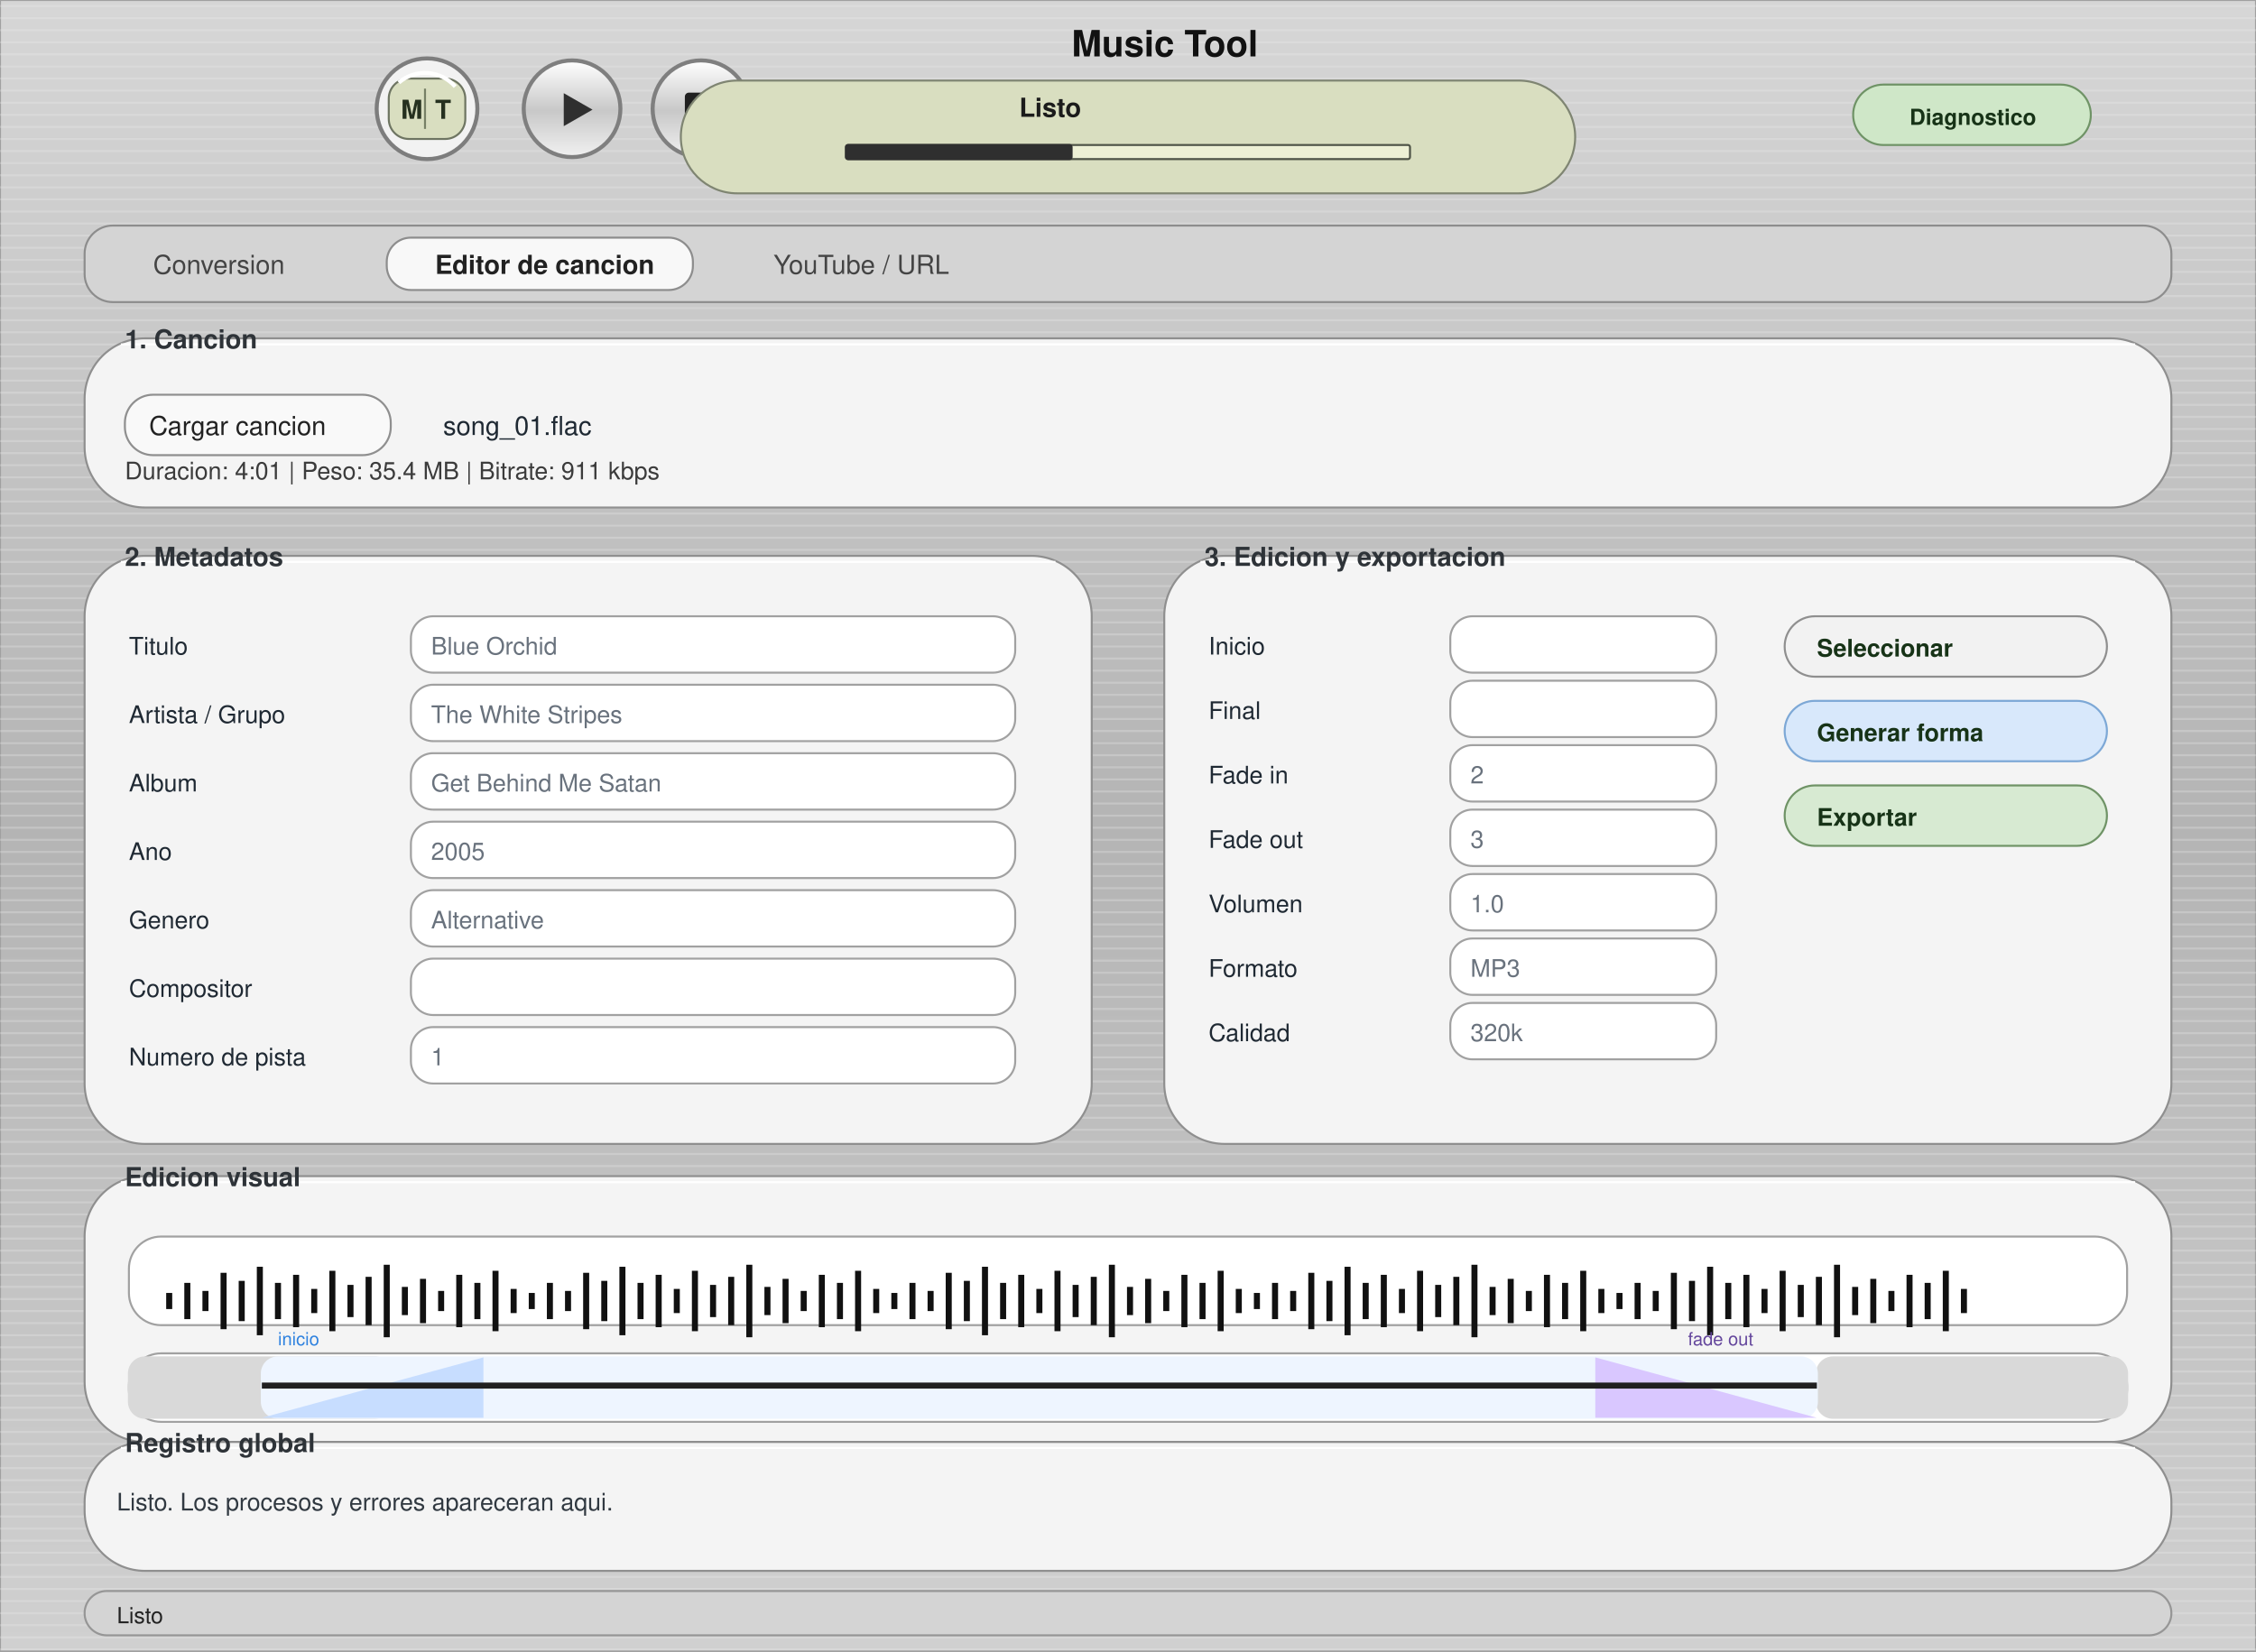
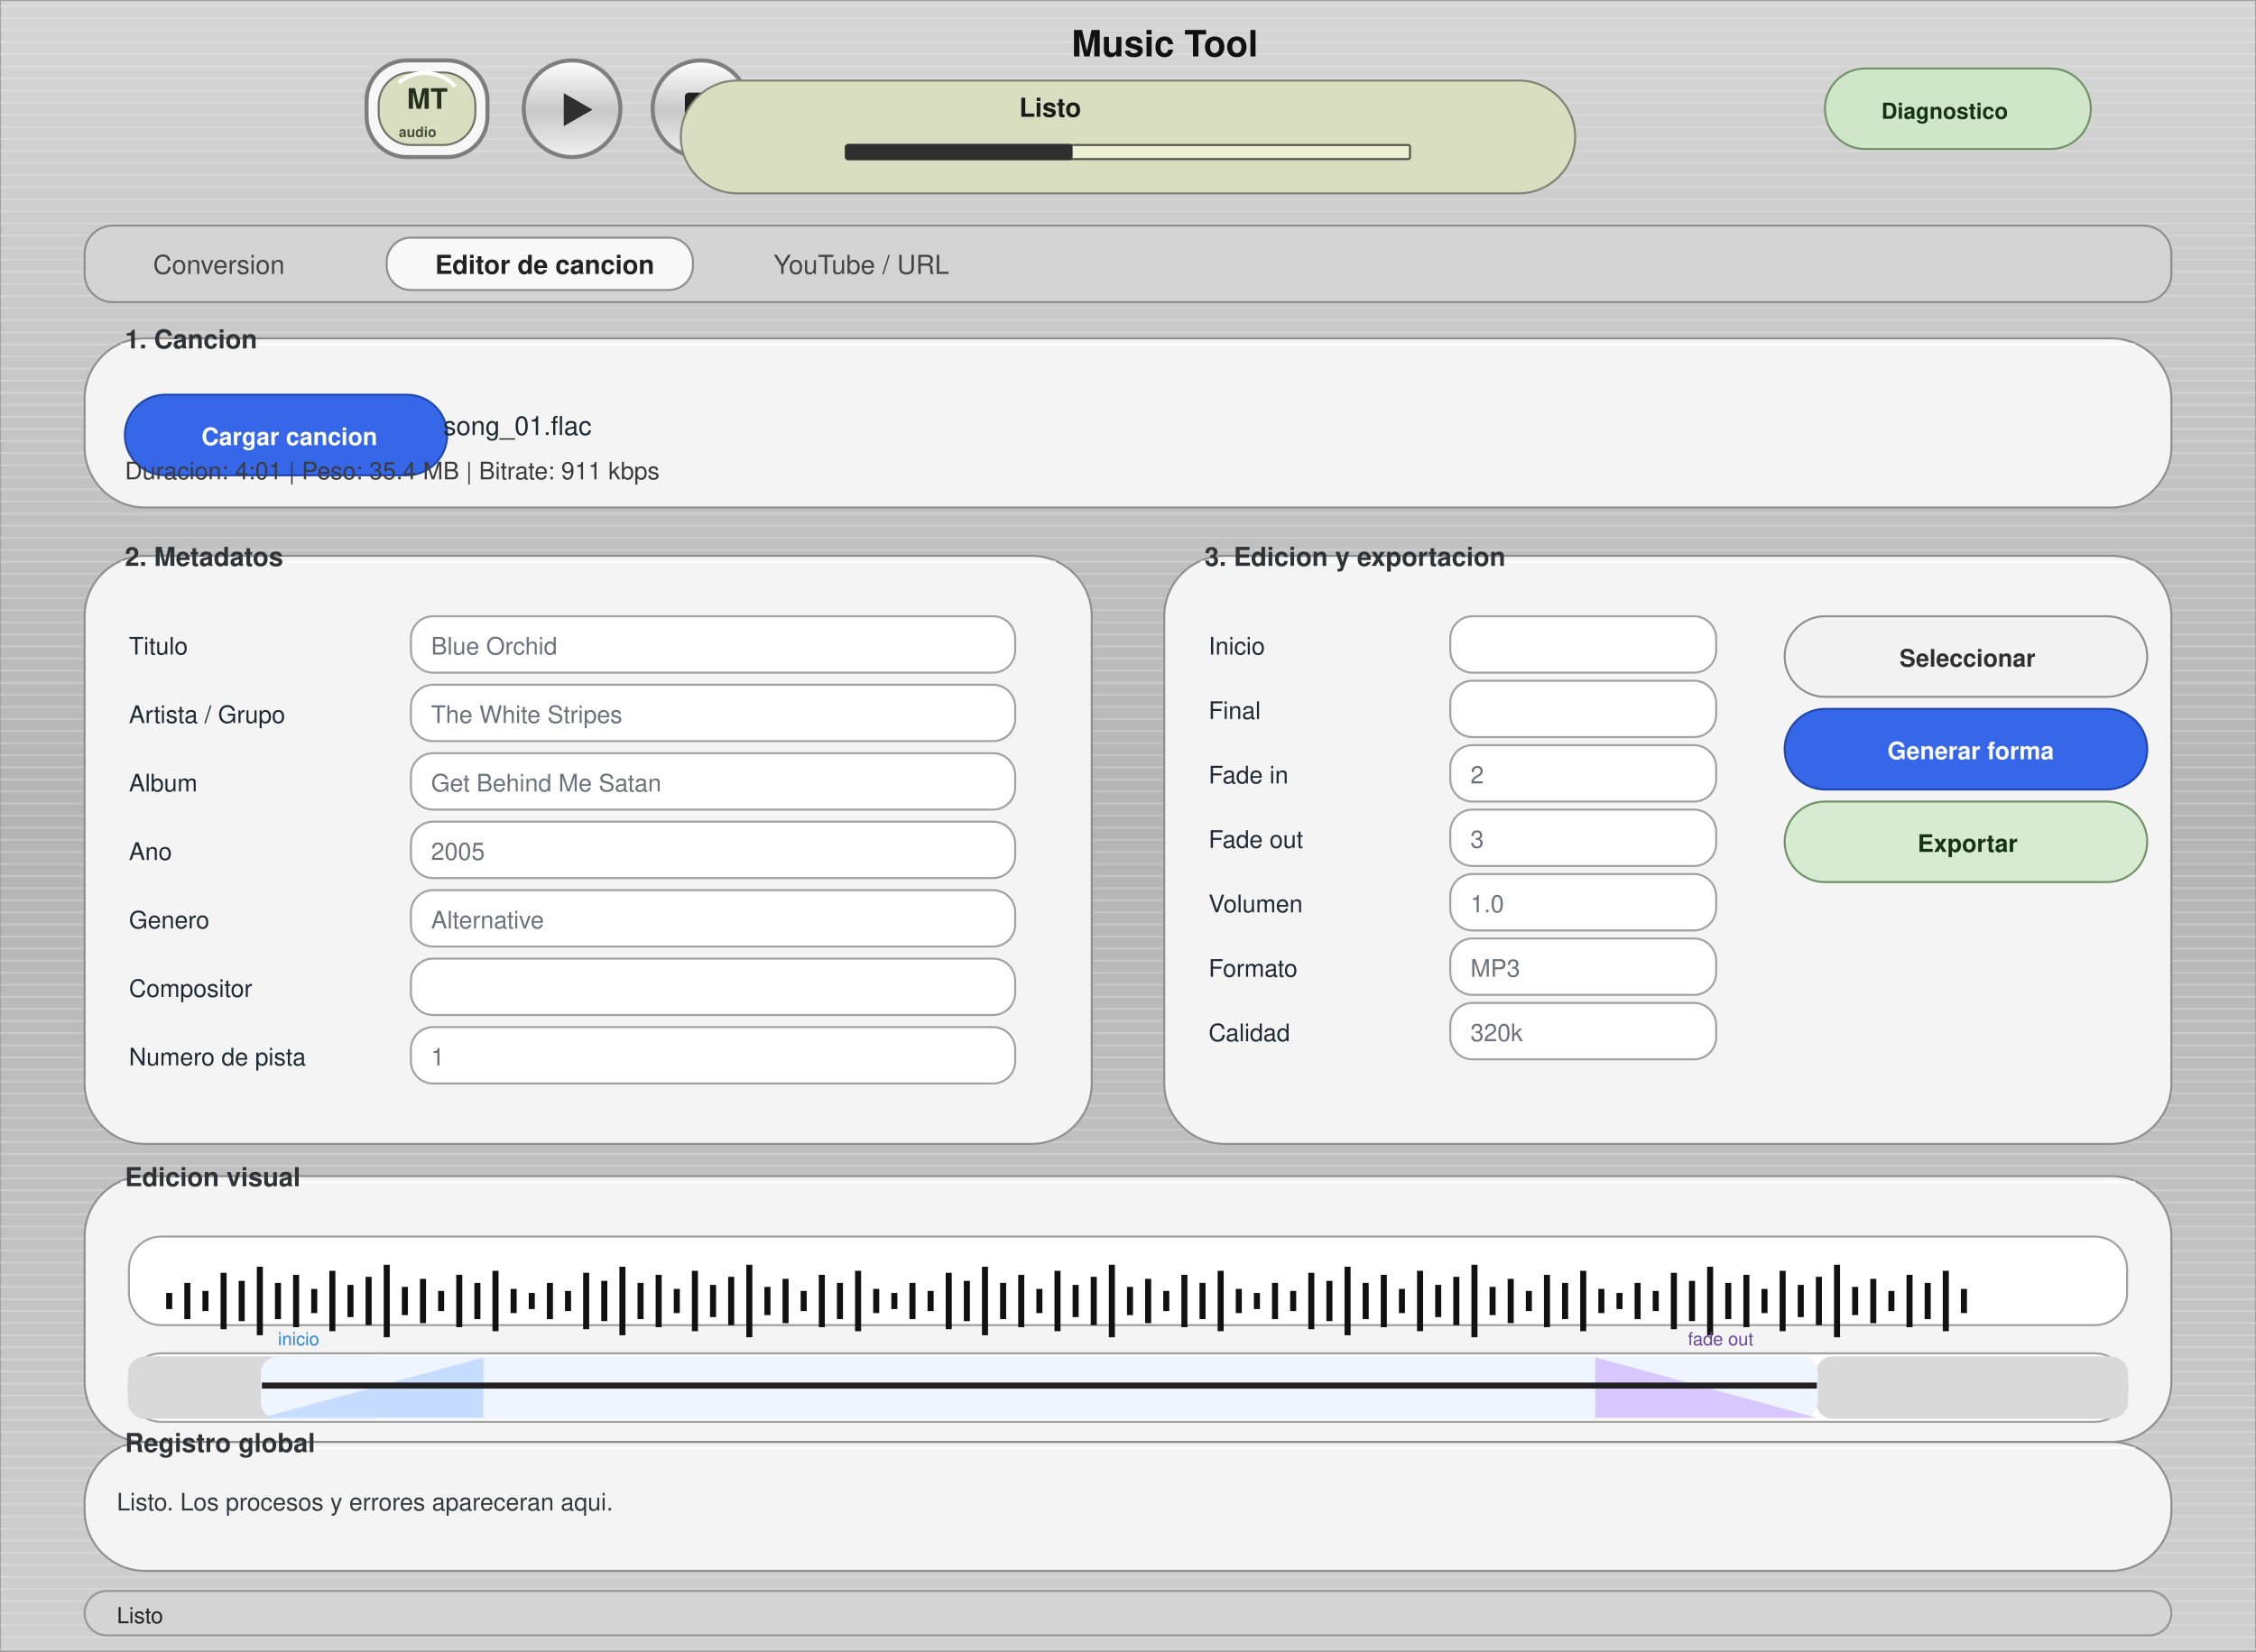
<svg xmlns="http://www.w3.org/2000/svg" width="1120" height="820" viewBox="0 0 1120 820">
  <defs>
    <linearGradient id="metal" x1="0" x2="0" y1="0" y2="1">
      <stop offset="0" stop-color="#d6d6d6" />
      <stop offset="0.5" stop-color="#b4b4b4" />
      <stop offset="1" stop-color="#d0d0d0" />
    </linearGradient>
    <linearGradient id="buttonChrome" x1="0" x2="0" y1="0" y2="1">
      <stop offset="0" stop-color="#ffffff" />
      <stop offset="0.52" stop-color="#c8c8c8" />
      <stop offset="1" stop-color="#f1f1f1" />
    </linearGradient>
    <linearGradient id="tableHeader" x1="0" x2="0" y1="0" y2="1">
      <stop offset="0" stop-color="#f9f9f9" />
      <stop offset="1" stop-color="#bdbdbd" />
    </linearGradient>
  </defs>
  <rect x="0" y="0" width="1120" height="820" rx="0" fill="url(#metal)" stroke="#a0a0a0" />
  <line x1="0" y1="3" x2="1120" y2="3" stroke="#eeeeee" opacity="0.28" />
  <line x1="0" y1="9" x2="1120" y2="9" stroke="#eeeeee" opacity="0.28" />
  <line x1="0" y1="15" x2="1120" y2="15" stroke="#eeeeee" opacity="0.28" />
  <line x1="0" y1="21" x2="1120" y2="21" stroke="#eeeeee" opacity="0.28" />
  <line x1="0" y1="27" x2="1120" y2="27" stroke="#eeeeee" opacity="0.28" />
  <line x1="0" y1="33" x2="1120" y2="33" stroke="#eeeeee" opacity="0.28" />
  <line x1="0" y1="39" x2="1120" y2="39" stroke="#eeeeee" opacity="0.28" />
  <line x1="0" y1="45" x2="1120" y2="45" stroke="#eeeeee" opacity="0.28" />
  <line x1="0" y1="51" x2="1120" y2="51" stroke="#eeeeee" opacity="0.28" />
  <line x1="0" y1="57" x2="1120" y2="57" stroke="#eeeeee" opacity="0.28" />
  <line x1="0" y1="63" x2="1120" y2="63" stroke="#eeeeee" opacity="0.28" />
  <line x1="0" y1="69" x2="1120" y2="69" stroke="#eeeeee" opacity="0.28" />
  <line x1="0" y1="75" x2="1120" y2="75" stroke="#eeeeee" opacity="0.28" />
  <line x1="0" y1="81" x2="1120" y2="81" stroke="#eeeeee" opacity="0.28" />
  <line x1="0" y1="87" x2="1120" y2="87" stroke="#eeeeee" opacity="0.28" />
  <line x1="0" y1="93" x2="1120" y2="93" stroke="#eeeeee" opacity="0.28" />
  <line x1="0" y1="99" x2="1120" y2="99" stroke="#eeeeee" opacity="0.28" />
  <line x1="0" y1="105" x2="1120" y2="105" stroke="#eeeeee" opacity="0.28" />
  <line x1="0" y1="111" x2="1120" y2="111" stroke="#eeeeee" opacity="0.28" />
  <line x1="0" y1="117" x2="1120" y2="117" stroke="#eeeeee" opacity="0.28" />
  <line x1="0" y1="123" x2="1120" y2="123" stroke="#eeeeee" opacity="0.28" />
  <line x1="0" y1="129" x2="1120" y2="129" stroke="#eeeeee" opacity="0.28" />
  <line x1="0" y1="135" x2="1120" y2="135" stroke="#eeeeee" opacity="0.28" />
  <line x1="0" y1="141" x2="1120" y2="141" stroke="#eeeeee" opacity="0.28" />
  <line x1="0" y1="147" x2="1120" y2="147" stroke="#eeeeee" opacity="0.28" />
  <line x1="0" y1="153" x2="1120" y2="153" stroke="#eeeeee" opacity="0.28" />
  <line x1="0" y1="159" x2="1120" y2="159" stroke="#eeeeee" opacity="0.28" />
  <line x1="0" y1="165" x2="1120" y2="165" stroke="#eeeeee" opacity="0.28" />
  <line x1="0" y1="171" x2="1120" y2="171" stroke="#eeeeee" opacity="0.28" />
  <line x1="0" y1="177" x2="1120" y2="177" stroke="#eeeeee" opacity="0.28" />
  <line x1="0" y1="183" x2="1120" y2="183" stroke="#eeeeee" opacity="0.28" />
  <line x1="0" y1="189" x2="1120" y2="189" stroke="#eeeeee" opacity="0.28" />
  <line x1="0" y1="195" x2="1120" y2="195" stroke="#eeeeee" opacity="0.28" />
  <line x1="0" y1="201" x2="1120" y2="201" stroke="#eeeeee" opacity="0.28" />
  <line x1="0" y1="207" x2="1120" y2="207" stroke="#eeeeee" opacity="0.28" />
  <line x1="0" y1="213" x2="1120" y2="213" stroke="#eeeeee" opacity="0.28" />
  <line x1="0" y1="219" x2="1120" y2="219" stroke="#eeeeee" opacity="0.28" />
  <line x1="0" y1="225" x2="1120" y2="225" stroke="#eeeeee" opacity="0.28" />
  <line x1="0" y1="231" x2="1120" y2="231" stroke="#eeeeee" opacity="0.28" />
  <line x1="0" y1="237" x2="1120" y2="237" stroke="#eeeeee" opacity="0.28" />
  <line x1="0" y1="243" x2="1120" y2="243" stroke="#eeeeee" opacity="0.28" />
  <line x1="0" y1="249" x2="1120" y2="249" stroke="#eeeeee" opacity="0.28" />
  <line x1="0" y1="255" x2="1120" y2="255" stroke="#eeeeee" opacity="0.28" />
  <line x1="0" y1="261" x2="1120" y2="261" stroke="#eeeeee" opacity="0.28" />
  <line x1="0" y1="267" x2="1120" y2="267" stroke="#eeeeee" opacity="0.28" />
  <line x1="0" y1="273" x2="1120" y2="273" stroke="#eeeeee" opacity="0.28" />
  <line x1="0" y1="279" x2="1120" y2="279" stroke="#eeeeee" opacity="0.28" />
  <line x1="0" y1="285" x2="1120" y2="285" stroke="#eeeeee" opacity="0.28" />
  <line x1="0" y1="291" x2="1120" y2="291" stroke="#eeeeee" opacity="0.28" />
  <line x1="0" y1="297" x2="1120" y2="297" stroke="#eeeeee" opacity="0.28" />
  <line x1="0" y1="303" x2="1120" y2="303" stroke="#eeeeee" opacity="0.28" />
  <line x1="0" y1="309" x2="1120" y2="309" stroke="#eeeeee" opacity="0.28" />
  <line x1="0" y1="315" x2="1120" y2="315" stroke="#eeeeee" opacity="0.28" />
  <line x1="0" y1="321" x2="1120" y2="321" stroke="#eeeeee" opacity="0.28" />
  <line x1="0" y1="327" x2="1120" y2="327" stroke="#eeeeee" opacity="0.28" />
  <line x1="0" y1="333" x2="1120" y2="333" stroke="#eeeeee" opacity="0.28" />
  <line x1="0" y1="339" x2="1120" y2="339" stroke="#eeeeee" opacity="0.28" />
  <line x1="0" y1="345" x2="1120" y2="345" stroke="#eeeeee" opacity="0.28" />
  <line x1="0" y1="351" x2="1120" y2="351" stroke="#eeeeee" opacity="0.28" />
  <line x1="0" y1="357" x2="1120" y2="357" stroke="#eeeeee" opacity="0.28" />
  <line x1="0" y1="363" x2="1120" y2="363" stroke="#eeeeee" opacity="0.28" />
  <line x1="0" y1="369" x2="1120" y2="369" stroke="#eeeeee" opacity="0.28" />
  <line x1="0" y1="375" x2="1120" y2="375" stroke="#eeeeee" opacity="0.28" />
  <line x1="0" y1="381" x2="1120" y2="381" stroke="#eeeeee" opacity="0.28" />
  <line x1="0" y1="387" x2="1120" y2="387" stroke="#eeeeee" opacity="0.28" />
  <line x1="0" y1="393" x2="1120" y2="393" stroke="#eeeeee" opacity="0.28" />
  <line x1="0" y1="399" x2="1120" y2="399" stroke="#eeeeee" opacity="0.28" />
  <line x1="0" y1="405" x2="1120" y2="405" stroke="#eeeeee" opacity="0.28" />
  <line x1="0" y1="411" x2="1120" y2="411" stroke="#eeeeee" opacity="0.28" />
  <line x1="0" y1="417" x2="1120" y2="417" stroke="#eeeeee" opacity="0.28" />
  <line x1="0" y1="423" x2="1120" y2="423" stroke="#eeeeee" opacity="0.28" />
  <line x1="0" y1="429" x2="1120" y2="429" stroke="#eeeeee" opacity="0.28" />
  <line x1="0" y1="435" x2="1120" y2="435" stroke="#eeeeee" opacity="0.28" />
  <line x1="0" y1="441" x2="1120" y2="441" stroke="#eeeeee" opacity="0.28" />
  <line x1="0" y1="447" x2="1120" y2="447" stroke="#eeeeee" opacity="0.28" />
  <line x1="0" y1="453" x2="1120" y2="453" stroke="#eeeeee" opacity="0.28" />
  <line x1="0" y1="459" x2="1120" y2="459" stroke="#eeeeee" opacity="0.28" />
  <line x1="0" y1="465" x2="1120" y2="465" stroke="#eeeeee" opacity="0.28" />
  <line x1="0" y1="471" x2="1120" y2="471" stroke="#eeeeee" opacity="0.28" />
  <line x1="0" y1="477" x2="1120" y2="477" stroke="#eeeeee" opacity="0.28" />
  <line x1="0" y1="483" x2="1120" y2="483" stroke="#eeeeee" opacity="0.28" />
  <line x1="0" y1="489" x2="1120" y2="489" stroke="#eeeeee" opacity="0.28" />
  <line x1="0" y1="495" x2="1120" y2="495" stroke="#eeeeee" opacity="0.28" />
  <line x1="0" y1="501" x2="1120" y2="501" stroke="#eeeeee" opacity="0.28" />
  <line x1="0" y1="507" x2="1120" y2="507" stroke="#eeeeee" opacity="0.28" />
  <line x1="0" y1="513" x2="1120" y2="513" stroke="#eeeeee" opacity="0.28" />
  <line x1="0" y1="519" x2="1120" y2="519" stroke="#eeeeee" opacity="0.28" />
  <line x1="0" y1="525" x2="1120" y2="525" stroke="#eeeeee" opacity="0.28" />
  <line x1="0" y1="531" x2="1120" y2="531" stroke="#eeeeee" opacity="0.28" />
  <line x1="0" y1="537" x2="1120" y2="537" stroke="#eeeeee" opacity="0.28" />
  <line x1="0" y1="543" x2="1120" y2="543" stroke="#eeeeee" opacity="0.28" />
  <line x1="0" y1="549" x2="1120" y2="549" stroke="#eeeeee" opacity="0.28" />
  <line x1="0" y1="555" x2="1120" y2="555" stroke="#eeeeee" opacity="0.28" />
  <line x1="0" y1="561" x2="1120" y2="561" stroke="#eeeeee" opacity="0.28" />
  <line x1="0" y1="567" x2="1120" y2="567" stroke="#eeeeee" opacity="0.28" />
  <line x1="0" y1="573" x2="1120" y2="573" stroke="#eeeeee" opacity="0.28" />
  <line x1="0" y1="579" x2="1120" y2="579" stroke="#eeeeee" opacity="0.28" />
  <line x1="0" y1="585" x2="1120" y2="585" stroke="#eeeeee" opacity="0.28" />
  <line x1="0" y1="591" x2="1120" y2="591" stroke="#eeeeee" opacity="0.28" />
  <line x1="0" y1="597" x2="1120" y2="597" stroke="#eeeeee" opacity="0.28" />
  <line x1="0" y1="603" x2="1120" y2="603" stroke="#eeeeee" opacity="0.28" />
  <line x1="0" y1="609" x2="1120" y2="609" stroke="#eeeeee" opacity="0.28" />
  <line x1="0" y1="615" x2="1120" y2="615" stroke="#eeeeee" opacity="0.28" />
  <line x1="0" y1="621" x2="1120" y2="621" stroke="#eeeeee" opacity="0.28" />
  <line x1="0" y1="627" x2="1120" y2="627" stroke="#eeeeee" opacity="0.28" />
  <line x1="0" y1="633" x2="1120" y2="633" stroke="#eeeeee" opacity="0.28" />
  <line x1="0" y1="639" x2="1120" y2="639" stroke="#eeeeee" opacity="0.28" />
  <line x1="0" y1="645" x2="1120" y2="645" stroke="#eeeeee" opacity="0.28" />
  <line x1="0" y1="651" x2="1120" y2="651" stroke="#eeeeee" opacity="0.28" />
  <line x1="0" y1="657" x2="1120" y2="657" stroke="#eeeeee" opacity="0.28" />
  <line x1="0" y1="663" x2="1120" y2="663" stroke="#eeeeee" opacity="0.28" />
  <line x1="0" y1="669" x2="1120" y2="669" stroke="#eeeeee" opacity="0.28" />
  <line x1="0" y1="675" x2="1120" y2="675" stroke="#eeeeee" opacity="0.28" />
  <line x1="0" y1="681" x2="1120" y2="681" stroke="#eeeeee" opacity="0.28" />
  <line x1="0" y1="687" x2="1120" y2="687" stroke="#eeeeee" opacity="0.28" />
  <line x1="0" y1="693" x2="1120" y2="693" stroke="#eeeeee" opacity="0.28" />
  <line x1="0" y1="699" x2="1120" y2="699" stroke="#eeeeee" opacity="0.28" />
  <line x1="0" y1="705" x2="1120" y2="705" stroke="#eeeeee" opacity="0.28" />
  <line x1="0" y1="711" x2="1120" y2="711" stroke="#eeeeee" opacity="0.28" />
  <line x1="0" y1="717" x2="1120" y2="717" stroke="#eeeeee" opacity="0.28" />
  <line x1="0" y1="723" x2="1120" y2="723" stroke="#eeeeee" opacity="0.28" />
  <line x1="0" y1="729" x2="1120" y2="729" stroke="#eeeeee" opacity="0.28" />
  <line x1="0" y1="735" x2="1120" y2="735" stroke="#eeeeee" opacity="0.28" />
  <line x1="0" y1="741" x2="1120" y2="741" stroke="#eeeeee" opacity="0.28" />
  <line x1="0" y1="747" x2="1120" y2="747" stroke="#eeeeee" opacity="0.28" />
  <line x1="0" y1="753" x2="1120" y2="753" stroke="#eeeeee" opacity="0.28" />
  <line x1="0" y1="759" x2="1120" y2="759" stroke="#eeeeee" opacity="0.28" />
  <line x1="0" y1="765" x2="1120" y2="765" stroke="#eeeeee" opacity="0.28" />
  <line x1="0" y1="771" x2="1120" y2="771" stroke="#eeeeee" opacity="0.28" />
  <line x1="0" y1="777" x2="1120" y2="777" stroke="#eeeeee" opacity="0.28" />
  <line x1="0" y1="783" x2="1120" y2="783" stroke="#eeeeee" opacity="0.28" />
  <line x1="0" y1="789" x2="1120" y2="789" stroke="#eeeeee" opacity="0.28" />
  <line x1="0" y1="795" x2="1120" y2="795" stroke="#eeeeee" opacity="0.28" />
  <line x1="0" y1="801" x2="1120" y2="801" stroke="#eeeeee" opacity="0.28" />
  <line x1="0" y1="807" x2="1120" y2="807" stroke="#eeeeee" opacity="0.28" />
  <line x1="0" y1="813" x2="1120" y2="813" stroke="#eeeeee" opacity="0.28" />
  <line x1="0" y1="819" x2="1120" y2="819" stroke="#eeeeee" opacity="0.28" />
  <text x="532" y="28" font-family="-apple-system, BlinkMacSystemFont, Helvetica, Arial, sans-serif" font-size="18" font-weight="700" fill="#111111">Music Tool</text>
-   <circle cx="212" cy="54" r="25" fill="#f2f2f2" stroke="#7d7d7d" stroke-width="2" />
-   <rect x="193" y="39" width="38" height="30" rx="10" fill="#d9dec0" stroke="#6e7562" />
+   <rect x="182" y="30" width="60" height="48" rx="20" fill="#f7f7f7" stroke="#7d7d7d" stroke-width="2" />
+   <rect x="188" y="36" width="48" height="36" rx="16" fill="#d9dec0" stroke="#6e7562" />
  <path d="M198 41 A20 20 0 0 1 226 43" fill="none" stroke="#ffffff" stroke-width="2" />
-   <text x="199" y="59" font-family="-apple-system, BlinkMacSystemFont, Helvetica, Arial, sans-serif" font-size="13" font-weight="700" fill="#25301f">M</text>
-   <text x="216" y="59" font-family="-apple-system, BlinkMacSystemFont, Helvetica, Arial, sans-serif" font-size="13" font-weight="700" fill="#25301f">T</text>
-   <line x1="211" y1="44" x2="211" y2="64" stroke="#778066" />
+   <text x="202" y="54" font-family="-apple-system, BlinkMacSystemFont, Helvetica, Arial, sans-serif" font-size="14" font-weight="700" fill="#25301f">MT</text>
+   <text x="198" y="68" font-family="-apple-system, BlinkMacSystemFont, Helvetica, Arial, sans-serif" font-size="7" font-weight="700" fill="#47503c">audio</text>
  <circle cx="284" cy="54" r="24" fill="url(#buttonChrome)" stroke="#7f7f7f" stroke-width="2" />
  <text x="278" y="61" font-family="-apple-system, BlinkMacSystemFont, Helvetica, Arial, sans-serif" font-size="18" font-weight="700" fill="#2f2f2f">▶</text>
  <circle cx="348" cy="54" r="24" fill="url(#buttonChrome)" stroke="#7f7f7f" stroke-width="2" />
  <rect x="340" y="46" width="16" height="16" rx="2" fill="#202020" />
  <rect x="338" y="40" width="444" height="56" rx="28" fill="#d9dec0" stroke="#7f8572" />
  <text x="506" y="58" font-family="-apple-system, BlinkMacSystemFont, Helvetica, Arial, sans-serif" font-size="13" font-weight="700" fill="#1b1b1b">Listo</text>
  <rect x="420" y="72" width="280" height="7" rx="1" fill="#edf0d5" stroke="#4f5447" />
  <rect x="420" y="72" width="112" height="7" rx="1" fill="#2f2f2f" stroke="#2f2f2f" />
-   <rect x="920" y="42" width="118" height="30" rx="15" fill="#cfe7c8" stroke="#6f9366" />
-   <text x="948" y="62" font-family="-apple-system, BlinkMacSystemFont, Helvetica, Arial, sans-serif" font-size="11" font-weight="700" fill="#173317">Diagnostico</text>
+   <rect x="906" y="34" width="132" height="40" rx="20" fill="#cfe7c8" stroke="#6f9366" />
+   <text x="934" y="59" font-family="-apple-system, BlinkMacSystemFont, Helvetica, Arial, sans-serif" font-size="11" font-weight="700" fill="#173317">Diagnostico</text>
  <rect x="42" y="112" width="1036" height="38" rx="14" fill="#d4d4d4" stroke="#8d8d8d" />
  <text x="76" y="136" font-family="-apple-system, BlinkMacSystemFont, Helvetica, Arial, sans-serif" font-size="13" font-weight="500" fill="#444">Conversion</text>
  <rect x="192" y="118" width="152" height="26" rx="12" fill="#f8f8f8" stroke="#8d8d8d" />
  <text x="216" y="136" font-family="-apple-system, BlinkMacSystemFont, Helvetica, Arial, sans-serif" font-size="13" font-weight="600" fill="#222">Editor de cancion</text>
  <text x="384" y="136" font-family="-apple-system, BlinkMacSystemFont, Helvetica, Arial, sans-serif" font-size="13" font-weight="500" fill="#444">YouTube / URL</text>
  <rect x="42" y="168" width="1036" height="84" rx="30" fill="#f4f4f4" stroke="#8f8f8f" />
  <line x1="60" y1="171" x2="1060" y2="171" stroke="#ffffff" />
  <text x="62" y="173" font-family="-apple-system, BlinkMacSystemFont, Helvetica, Arial, sans-serif" font-size="13" font-weight="600" fill="#2e3338">1. Cancion</text>
-   <rect x="62" y="196" width="132" height="30" rx="14" fill="#f9f9f9" stroke="#8f8f8f" />
-   <text x="74" y="216" font-family="-apple-system, BlinkMacSystemFont, Helvetica, Arial, sans-serif" font-size="13" font-weight="500" fill="#222">Cargar cancion</text>
+   <rect x="62" y="196" width="160" height="40" rx="20" fill="#3667e8" stroke="#1d47af" />
+   <text x="100" y="221" font-family="-apple-system, BlinkMacSystemFont, Helvetica, Arial, sans-serif" font-size="12" font-weight="700" fill="#ffffff">Cargar cancion</text>
  <text x="220" y="216" font-family="-apple-system, BlinkMacSystemFont, Helvetica, Arial, sans-serif" font-size="13" font-weight="500" fill="#1f2933">song_01.flac</text>
  <text x="62" y="238" font-family="-apple-system, BlinkMacSystemFont, Helvetica, Arial, sans-serif" font-size="12" font-weight="400" fill="#3b3b3b">Duracion: 4:01 | Peso: 35.4 MB | Bitrate: 911 kbps</text>
  <rect x="42" y="276" width="500" height="292" rx="30" fill="#f4f4f4" stroke="#8f8f8f" />
  <line x1="60" y1="279" x2="524" y2="279" stroke="#ffffff" />
  <text x="62" y="281" font-family="-apple-system, BlinkMacSystemFont, Helvetica, Arial, sans-serif" font-size="13" font-weight="600" fill="#2e3338">2. Metadatos</text>
  <text x="64" y="325" font-family="-apple-system, BlinkMacSystemFont, Helvetica, Arial, sans-serif" font-size="12" font-weight="500" fill="#1f2933">Titulo</text>
  <rect x="204" y="306" width="300" height="28" rx="11" fill="#ffffff" stroke="#a1a1a1" />
  <text x="214" y="325" font-family="-apple-system, BlinkMacSystemFont, Helvetica, Arial, sans-serif" font-size="12" font-weight="400" fill="#69727d">Blue Orchid</text>
  <text x="64" y="359" font-family="-apple-system, BlinkMacSystemFont, Helvetica, Arial, sans-serif" font-size="12" font-weight="500" fill="#1f2933">Artista / Grupo</text>
  <rect x="204" y="340" width="300" height="28" rx="11" fill="#ffffff" stroke="#a1a1a1" />
  <text x="214" y="359" font-family="-apple-system, BlinkMacSystemFont, Helvetica, Arial, sans-serif" font-size="12" font-weight="400" fill="#69727d">The White Stripes</text>
  <text x="64" y="393" font-family="-apple-system, BlinkMacSystemFont, Helvetica, Arial, sans-serif" font-size="12" font-weight="500" fill="#1f2933">Album</text>
  <rect x="204" y="374" width="300" height="28" rx="11" fill="#ffffff" stroke="#a1a1a1" />
  <text x="214" y="393" font-family="-apple-system, BlinkMacSystemFont, Helvetica, Arial, sans-serif" font-size="12" font-weight="400" fill="#69727d">Get Behind Me Satan</text>
  <text x="64" y="427" font-family="-apple-system, BlinkMacSystemFont, Helvetica, Arial, sans-serif" font-size="12" font-weight="500" fill="#1f2933">Ano</text>
  <rect x="204" y="408" width="300" height="28" rx="11" fill="#ffffff" stroke="#a1a1a1" />
  <text x="214" y="427" font-family="-apple-system, BlinkMacSystemFont, Helvetica, Arial, sans-serif" font-size="12" font-weight="400" fill="#69727d">2005</text>
  <text x="64" y="461" font-family="-apple-system, BlinkMacSystemFont, Helvetica, Arial, sans-serif" font-size="12" font-weight="500" fill="#1f2933">Genero</text>
  <rect x="204" y="442" width="300" height="28" rx="11" fill="#ffffff" stroke="#a1a1a1" />
  <text x="214" y="461" font-family="-apple-system, BlinkMacSystemFont, Helvetica, Arial, sans-serif" font-size="12" font-weight="400" fill="#69727d">Alternative</text>
  <text x="64" y="495" font-family="-apple-system, BlinkMacSystemFont, Helvetica, Arial, sans-serif" font-size="12" font-weight="500" fill="#1f2933">Compositor</text>
  <rect x="204" y="476" width="300" height="28" rx="11" fill="#ffffff" stroke="#a1a1a1" />
  <text x="214" y="495" font-family="-apple-system, BlinkMacSystemFont, Helvetica, Arial, sans-serif" font-size="12" font-weight="400" fill="#69727d" />
  <text x="64" y="529" font-family="-apple-system, BlinkMacSystemFont, Helvetica, Arial, sans-serif" font-size="12" font-weight="500" fill="#1f2933">Numero de pista</text>
  <rect x="204" y="510" width="300" height="28" rx="11" fill="#ffffff" stroke="#a1a1a1" />
  <text x="214" y="529" font-family="-apple-system, BlinkMacSystemFont, Helvetica, Arial, sans-serif" font-size="12" font-weight="400" fill="#69727d">1</text>
  <rect x="578" y="276" width="500" height="292" rx="30" fill="#f4f4f4" stroke="#8f8f8f" />
  <line x1="596" y1="279" x2="1060" y2="279" stroke="#ffffff" />
  <text x="598" y="281" font-family="-apple-system, BlinkMacSystemFont, Helvetica, Arial, sans-serif" font-size="13" font-weight="600" fill="#2e3338">3. Edicion y exportacion</text>
  <text x="600" y="325" font-family="-apple-system, BlinkMacSystemFont, Helvetica, Arial, sans-serif" font-size="12" font-weight="500" fill="#1f2933">Inicio</text>
  <rect x="720" y="306" width="132" height="28" rx="11" fill="#ffffff" stroke="#a1a1a1" />
  <text x="730" y="325" font-family="-apple-system, BlinkMacSystemFont, Helvetica, Arial, sans-serif" font-size="12" font-weight="400" fill="#69727d" />
  <text x="600" y="357" font-family="-apple-system, BlinkMacSystemFont, Helvetica, Arial, sans-serif" font-size="12" font-weight="500" fill="#1f2933">Final</text>
  <rect x="720" y="338" width="132" height="28" rx="11" fill="#ffffff" stroke="#a1a1a1" />
  <text x="730" y="357" font-family="-apple-system, BlinkMacSystemFont, Helvetica, Arial, sans-serif" font-size="12" font-weight="400" fill="#69727d" />
  <text x="600" y="389" font-family="-apple-system, BlinkMacSystemFont, Helvetica, Arial, sans-serif" font-size="12" font-weight="500" fill="#1f2933">Fade in</text>
  <rect x="720" y="370" width="132" height="28" rx="11" fill="#ffffff" stroke="#a1a1a1" />
  <text x="730" y="389" font-family="-apple-system, BlinkMacSystemFont, Helvetica, Arial, sans-serif" font-size="12" font-weight="400" fill="#69727d">2</text>
  <text x="600" y="421" font-family="-apple-system, BlinkMacSystemFont, Helvetica, Arial, sans-serif" font-size="12" font-weight="500" fill="#1f2933">Fade out</text>
  <rect x="720" y="402" width="132" height="28" rx="11" fill="#ffffff" stroke="#a1a1a1" />
  <text x="730" y="421" font-family="-apple-system, BlinkMacSystemFont, Helvetica, Arial, sans-serif" font-size="12" font-weight="400" fill="#69727d">3</text>
  <text x="600" y="453" font-family="-apple-system, BlinkMacSystemFont, Helvetica, Arial, sans-serif" font-size="12" font-weight="500" fill="#1f2933">Volumen</text>
  <rect x="720" y="434" width="132" height="28" rx="11" fill="#ffffff" stroke="#a1a1a1" />
  <text x="730" y="453" font-family="-apple-system, BlinkMacSystemFont, Helvetica, Arial, sans-serif" font-size="12" font-weight="400" fill="#69727d">1.0</text>
  <text x="600" y="485" font-family="-apple-system, BlinkMacSystemFont, Helvetica, Arial, sans-serif" font-size="12" font-weight="500" fill="#1f2933">Formato</text>
  <rect x="720" y="466" width="132" height="28" rx="11" fill="#ffffff" stroke="#a1a1a1" />
  <text x="730" y="485" font-family="-apple-system, BlinkMacSystemFont, Helvetica, Arial, sans-serif" font-size="12" font-weight="400" fill="#69727d">MP3</text>
  <text x="600" y="517" font-family="-apple-system, BlinkMacSystemFont, Helvetica, Arial, sans-serif" font-size="12" font-weight="500" fill="#1f2933">Calidad</text>
  <rect x="720" y="498" width="132" height="28" rx="11" fill="#ffffff" stroke="#a1a1a1" />
  <text x="730" y="517" font-family="-apple-system, BlinkMacSystemFont, Helvetica, Arial, sans-serif" font-size="12" font-weight="400" fill="#69727d">320k</text>
-   <rect x="886" y="306" width="160" height="30" rx="15" fill="#f2f2f2" stroke="#8f8f8f" />
-   <text x="902" y="326" font-family="-apple-system, BlinkMacSystemFont, Helvetica, Arial, sans-serif" font-size="12" font-weight="700" fill="#173317">Seleccionar</text>
-   <rect x="886" y="348" width="160" height="30" rx="15" fill="#d8e8fb" stroke="#7da8d6" />
-   <text x="902" y="368" font-family="-apple-system, BlinkMacSystemFont, Helvetica, Arial, sans-serif" font-size="12" font-weight="700" fill="#173317">Generar forma</text>
-   <rect x="886" y="390" width="160" height="30" rx="15" fill="#d7ead2" stroke="#6f9366" />
-   <text x="902" y="410" font-family="-apple-system, BlinkMacSystemFont, Helvetica, Arial, sans-serif" font-size="12" font-weight="700" fill="#173317">Exportar</text>
+   <rect x="886" y="306" width="180" height="40" rx="20" fill="#f2f2f2" stroke="#8f8f8f" />
+   <text x="943" y="331" font-family="-apple-system, BlinkMacSystemFont, Helvetica, Arial, sans-serif" font-size="12" font-weight="700" fill="#303030">Seleccionar</text>
+   <rect x="886" y="352" width="180" height="40" rx="20" fill="#3667e8" stroke="#1d47af" />
+   <text x="937" y="377" font-family="-apple-system, BlinkMacSystemFont, Helvetica, Arial, sans-serif" font-size="12" font-weight="700" fill="#ffffff">Generar forma</text>
+   <rect x="886" y="398" width="180" height="40" rx="20" fill="#d7ead2" stroke="#6f9366" />
+   <text x="952" y="423" font-family="-apple-system, BlinkMacSystemFont, Helvetica, Arial, sans-serif" font-size="12" font-weight="700" fill="#173317">Exportar</text>
  <rect x="42" y="584" width="1036" height="132" rx="30" fill="#f4f4f4" stroke="#8f8f8f" />
  <line x1="60" y1="587" x2="1060" y2="587" stroke="#ffffff" />
  <text x="62" y="589" font-family="-apple-system, BlinkMacSystemFont, Helvetica, Arial, sans-serif" font-size="13" font-weight="600" fill="#2e3338">Edicion visual</text>
  <rect x="64" y="614" width="992" height="44" rx="16" fill="#ffffff" stroke="#a1a1a1" />
  <line x1="84" y1="642" x2="84" y2="650" stroke="#111111" stroke-width="3" />
  <line x1="93" y1="637" x2="93" y2="655" stroke="#111111" stroke-width="3" />
  <line x1="102" y1="641" x2="102" y2="651" stroke="#111111" stroke-width="3" />
  <line x1="111" y1="632" x2="111" y2="660" stroke="#111111" stroke-width="3" />
  <line x1="120" y1="636" x2="120" y2="656" stroke="#111111" stroke-width="3" />
  <line x1="129" y1="629" x2="129" y2="663" stroke="#111111" stroke-width="3" />
  <line x1="138" y1="637" x2="138" y2="655" stroke="#111111" stroke-width="3" />
  <line x1="147" y1="633" x2="147" y2="659" stroke="#111111" stroke-width="3" />
  <line x1="156" y1="640" x2="156" y2="652" stroke="#111111" stroke-width="3" />
  <line x1="165" y1="631" x2="165" y2="661" stroke="#111111" stroke-width="3" />
  <line x1="174" y1="638" x2="174" y2="654" stroke="#111111" stroke-width="3" />
  <line x1="183" y1="634" x2="183" y2="658" stroke="#111111" stroke-width="3" />
  <line x1="192" y1="628" x2="192" y2="664" stroke="#111111" stroke-width="3" />
  <line x1="201" y1="639" x2="201" y2="653" stroke="#111111" stroke-width="3" />
  <line x1="210" y1="635" x2="210" y2="657" stroke="#111111" stroke-width="3" />
  <line x1="219" y1="641" x2="219" y2="651" stroke="#111111" stroke-width="3" />
  <line x1="228" y1="633" x2="228" y2="659" stroke="#111111" stroke-width="3" />
  <line x1="237" y1="637" x2="237" y2="655" stroke="#111111" stroke-width="3" />
  <line x1="246" y1="631" x2="246" y2="661" stroke="#111111" stroke-width="3" />
  <line x1="255" y1="640" x2="255" y2="652" stroke="#111111" stroke-width="3" />
  <line x1="264" y1="642" x2="264" y2="650" stroke="#111111" stroke-width="3" />
  <line x1="273" y1="637" x2="273" y2="655" stroke="#111111" stroke-width="3" />
  <line x1="282" y1="641" x2="282" y2="651" stroke="#111111" stroke-width="3" />
  <line x1="291" y1="632" x2="291" y2="660" stroke="#111111" stroke-width="3" />
  <line x1="300" y1="636" x2="300" y2="656" stroke="#111111" stroke-width="3" />
  <line x1="309" y1="629" x2="309" y2="663" stroke="#111111" stroke-width="3" />
  <line x1="318" y1="637" x2="318" y2="655" stroke="#111111" stroke-width="3" />
  <line x1="327" y1="633" x2="327" y2="659" stroke="#111111" stroke-width="3" />
  <line x1="336" y1="640" x2="336" y2="652" stroke="#111111" stroke-width="3" />
  <line x1="345" y1="631" x2="345" y2="661" stroke="#111111" stroke-width="3" />
  <line x1="354" y1="638" x2="354" y2="654" stroke="#111111" stroke-width="3" />
  <line x1="363" y1="634" x2="363" y2="658" stroke="#111111" stroke-width="3" />
  <line x1="372" y1="628" x2="372" y2="664" stroke="#111111" stroke-width="3" />
  <line x1="381" y1="639" x2="381" y2="653" stroke="#111111" stroke-width="3" />
  <line x1="390" y1="635" x2="390" y2="657" stroke="#111111" stroke-width="3" />
  <line x1="399" y1="641" x2="399" y2="651" stroke="#111111" stroke-width="3" />
  <line x1="408" y1="633" x2="408" y2="659" stroke="#111111" stroke-width="3" />
  <line x1="417" y1="637" x2="417" y2="655" stroke="#111111" stroke-width="3" />
  <line x1="426" y1="631" x2="426" y2="661" stroke="#111111" stroke-width="3" />
  <line x1="435" y1="640" x2="435" y2="652" stroke="#111111" stroke-width="3" />
  <line x1="444" y1="642" x2="444" y2="650" stroke="#111111" stroke-width="3" />
  <line x1="453" y1="637" x2="453" y2="655" stroke="#111111" stroke-width="3" />
  <line x1="462" y1="641" x2="462" y2="651" stroke="#111111" stroke-width="3" />
  <line x1="471" y1="632" x2="471" y2="660" stroke="#111111" stroke-width="3" />
  <line x1="480" y1="636" x2="480" y2="656" stroke="#111111" stroke-width="3" />
  <line x1="489" y1="629" x2="489" y2="663" stroke="#111111" stroke-width="3" />
  <line x1="498" y1="637" x2="498" y2="655" stroke="#111111" stroke-width="3" />
  <line x1="507" y1="633" x2="507" y2="659" stroke="#111111" stroke-width="3" />
  <line x1="516" y1="640" x2="516" y2="652" stroke="#111111" stroke-width="3" />
  <line x1="525" y1="631" x2="525" y2="661" stroke="#111111" stroke-width="3" />
  <line x1="534" y1="638" x2="534" y2="654" stroke="#111111" stroke-width="3" />
  <line x1="543" y1="634" x2="543" y2="658" stroke="#111111" stroke-width="3" />
  <line x1="552" y1="628" x2="552" y2="664" stroke="#111111" stroke-width="3" />
  <line x1="561" y1="639" x2="561" y2="653" stroke="#111111" stroke-width="3" />
  <line x1="570" y1="635" x2="570" y2="657" stroke="#111111" stroke-width="3" />
  <line x1="579" y1="641" x2="579" y2="651" stroke="#111111" stroke-width="3" />
  <line x1="588" y1="633" x2="588" y2="659" stroke="#111111" stroke-width="3" />
  <line x1="597" y1="637" x2="597" y2="655" stroke="#111111" stroke-width="3" />
  <line x1="606" y1="631" x2="606" y2="661" stroke="#111111" stroke-width="3" />
  <line x1="615" y1="640" x2="615" y2="652" stroke="#111111" stroke-width="3" />
  <line x1="624" y1="642" x2="624" y2="650" stroke="#111111" stroke-width="3" />
  <line x1="633" y1="637" x2="633" y2="655" stroke="#111111" stroke-width="3" />
  <line x1="642" y1="641" x2="642" y2="651" stroke="#111111" stroke-width="3" />
  <line x1="651" y1="632" x2="651" y2="660" stroke="#111111" stroke-width="3" />
  <line x1="660" y1="636" x2="660" y2="656" stroke="#111111" stroke-width="3" />
  <line x1="669" y1="629" x2="669" y2="663" stroke="#111111" stroke-width="3" />
  <line x1="678" y1="637" x2="678" y2="655" stroke="#111111" stroke-width="3" />
  <line x1="687" y1="633" x2="687" y2="659" stroke="#111111" stroke-width="3" />
  <line x1="696" y1="640" x2="696" y2="652" stroke="#111111" stroke-width="3" />
  <line x1="705" y1="631" x2="705" y2="661" stroke="#111111" stroke-width="3" />
  <line x1="714" y1="638" x2="714" y2="654" stroke="#111111" stroke-width="3" />
  <line x1="723" y1="634" x2="723" y2="658" stroke="#111111" stroke-width="3" />
  <line x1="732" y1="628" x2="732" y2="664" stroke="#111111" stroke-width="3" />
  <line x1="741" y1="639" x2="741" y2="653" stroke="#111111" stroke-width="3" />
  <line x1="750" y1="635" x2="750" y2="657" stroke="#111111" stroke-width="3" />
  <line x1="759" y1="641" x2="759" y2="651" stroke="#111111" stroke-width="3" />
  <line x1="768" y1="633" x2="768" y2="659" stroke="#111111" stroke-width="3" />
  <line x1="777" y1="637" x2="777" y2="655" stroke="#111111" stroke-width="3" />
  <line x1="786" y1="631" x2="786" y2="661" stroke="#111111" stroke-width="3" />
  <line x1="795" y1="640" x2="795" y2="652" stroke="#111111" stroke-width="3" />
  <line x1="804" y1="642" x2="804" y2="650" stroke="#111111" stroke-width="3" />
  <line x1="813" y1="637" x2="813" y2="655" stroke="#111111" stroke-width="3" />
  <line x1="822" y1="641" x2="822" y2="651" stroke="#111111" stroke-width="3" />
  <line x1="831" y1="632" x2="831" y2="660" stroke="#111111" stroke-width="3" />
  <line x1="840" y1="636" x2="840" y2="656" stroke="#111111" stroke-width="3" />
  <line x1="849" y1="629" x2="849" y2="663" stroke="#111111" stroke-width="3" />
  <line x1="858" y1="637" x2="858" y2="655" stroke="#111111" stroke-width="3" />
  <line x1="867" y1="633" x2="867" y2="659" stroke="#111111" stroke-width="3" />
  <line x1="876" y1="640" x2="876" y2="652" stroke="#111111" stroke-width="3" />
  <line x1="885" y1="631" x2="885" y2="661" stroke="#111111" stroke-width="3" />
  <line x1="894" y1="638" x2="894" y2="654" stroke="#111111" stroke-width="3" />
  <line x1="903" y1="634" x2="903" y2="658" stroke="#111111" stroke-width="3" />
  <line x1="912" y1="628" x2="912" y2="664" stroke="#111111" stroke-width="3" />
  <line x1="921" y1="639" x2="921" y2="653" stroke="#111111" stroke-width="3" />
  <line x1="930" y1="635" x2="930" y2="657" stroke="#111111" stroke-width="3" />
  <line x1="939" y1="641" x2="939" y2="651" stroke="#111111" stroke-width="3" />
  <line x1="948" y1="633" x2="948" y2="659" stroke="#111111" stroke-width="3" />
  <line x1="957" y1="637" x2="957" y2="655" stroke="#111111" stroke-width="3" />
  <line x1="966" y1="631" x2="966" y2="661" stroke="#111111" stroke-width="3" />
  <line x1="975" y1="640" x2="975" y2="652" stroke="#111111" stroke-width="3" />
  <rect x="64" y="672" width="992" height="34" rx="16" fill="#ffffff" stroke="#a1a1a1" />
  <rect x="64" y="674" width="130" height="30" rx="8" fill="#d9d9d9" stroke="#d9d9d9" />
  <rect x="902" y="674" width="154" height="30" rx="8" fill="#d9d9d9" stroke="#d9d9d9" />
  <rect x="130" y="674" width="772" height="30" rx="8" fill="#eef5ff" stroke="#eef5ff" />
  <polygon points="130,704 240,674 240,704" fill="#c7ddff" />
  <polygon points="792,674 902,704 792,704" fill="#d9c7ff" />
  <line x1="130" y1="688" x2="902" y2="688" stroke="#202020" stroke-width="3" />
  <text x="138" y="668" font-family="-apple-system, BlinkMacSystemFont, Helvetica, Arial, sans-serif" font-size="9" font-weight="500" fill="#2f82df">inicio</text>
  <text x="838" y="668" font-family="-apple-system, BlinkMacSystemFont, Helvetica, Arial, sans-serif" font-size="9" font-weight="500" fill="#64469c">fade out</text>
  <rect x="42" y="716" width="1036" height="64" rx="30" fill="#f4f4f4" stroke="#8f8f8f" />
  <line x1="60" y1="719" x2="1060" y2="719" stroke="#ffffff" />
  <text x="62" y="721" font-family="-apple-system, BlinkMacSystemFont, Helvetica, Arial, sans-serif" font-size="13" font-weight="600" fill="#2e3338">Registro global</text>
  <text x="58" y="750" font-family="-apple-system, BlinkMacSystemFont, Helvetica, Arial, sans-serif" font-size="12" font-weight="400" fill="#313941">Listo. Los procesos y errores apareceran aqui.</text>
  <rect x="42" y="790" width="1036" height="22" rx="11" fill="#d4d4d4" stroke="#969696" />
  <text x="58" y="806" font-family="-apple-system, BlinkMacSystemFont, Helvetica, Arial, sans-serif" font-size="11" font-weight="500" fill="#222">Listo</text>
</svg>
